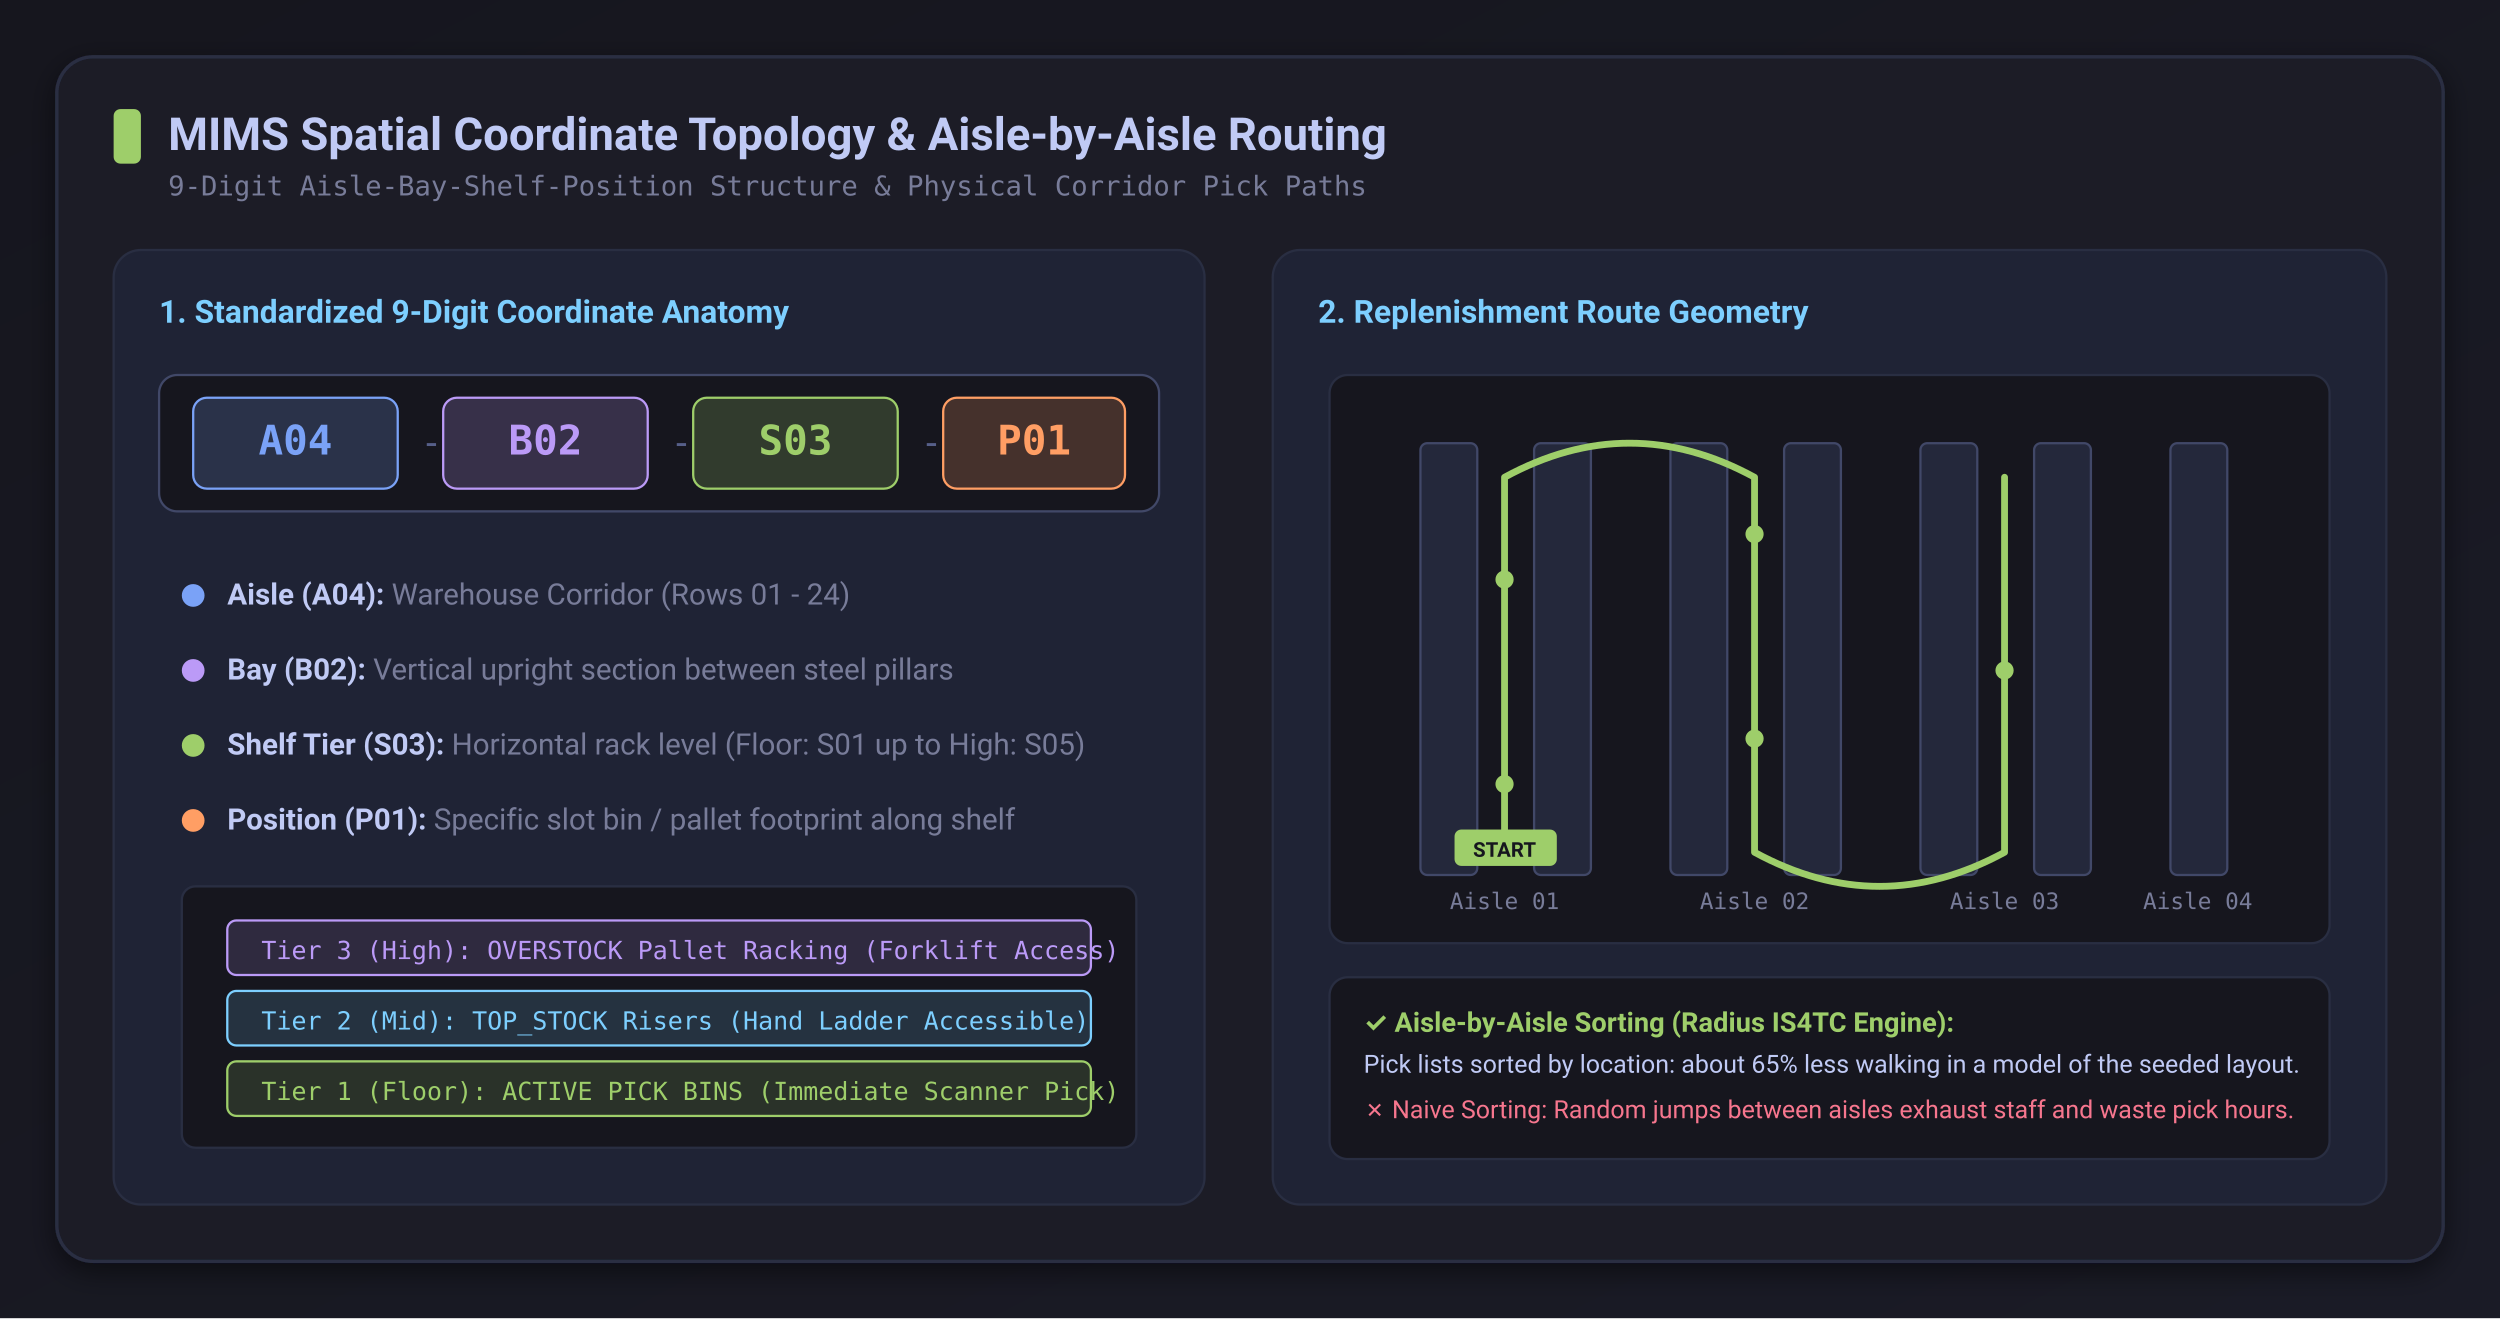
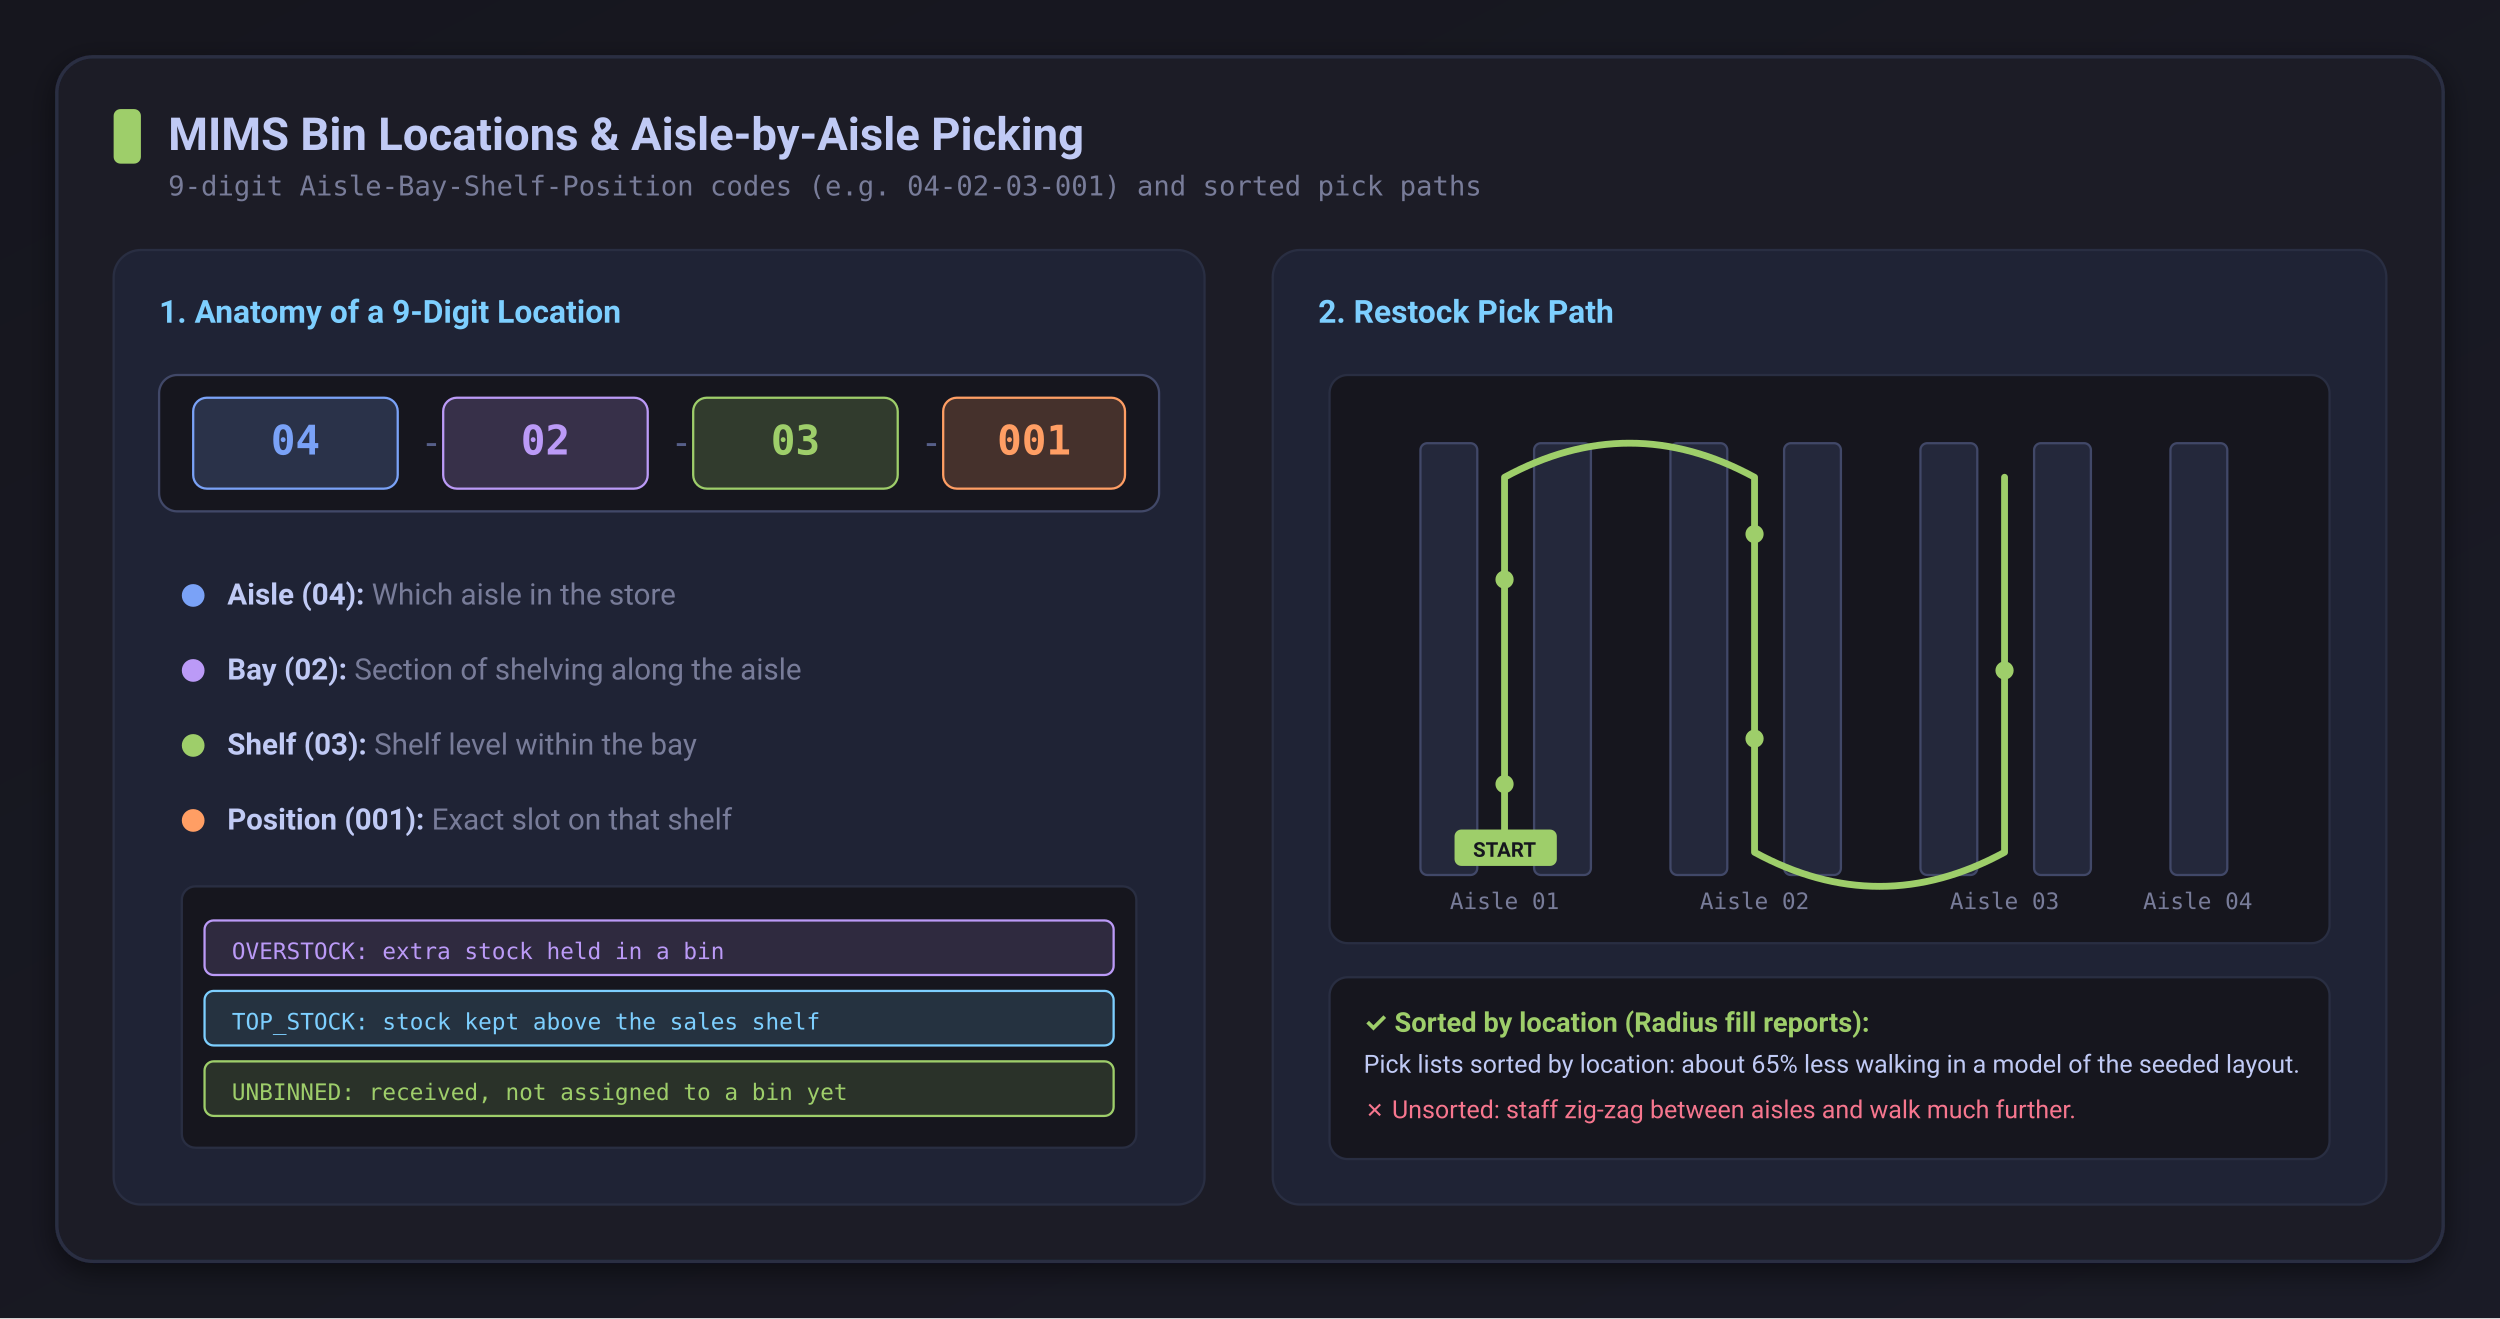
<svg xmlns="http://www.w3.org/2000/svg" viewBox="0 0 1100 580" width="100%" height="100%" style="background-color: #16161e; font-family: -apple-system, BlinkMacSystemFont, 'Segoe UI', Roboto, 'Helvetica Neue', Arial, sans-serif;">
  <defs>
    <linearGradient id="bgGrad" x1="0%" y1="0%" x2="100%" y2="100%">
      <stop offset="0%" stop-color="#16161e" />
      <stop offset="100%" stop-color="#1a1b26" />
    </linearGradient>
    <filter id="cardShadow" x="-5%" y="-5%" width="110%" height="115%">
      <feDropShadow dx="0" dy="4" stdDeviation="6" flood-color="#000000" flood-opacity="0.5" />
    </filter>
  </defs>
  <rect width="1100" height="580" fill="url(#bgGrad)" />
  <rect x="25" y="25" width="1050" height="530" rx="16" fill="#1a1b26" stroke="#292e42" stroke-width="1.5" filter="url(#cardShadow)" />
  <g transform="translate(50, 60)">
    <rect x="0" y="-12" width="12" height="24" rx="3" fill="#9ece6a" />
-     <text x="24" y="6" fill="#c0caf5" font-size="20" font-weight="700">MIMS Spatial Coordinate Topology &amp; Aisle-by-Aisle Routing</text>
-     <text x="24" y="26" fill="#787c99" font-size="12" font-family="monospace">9-Digit Aisle-Bay-Shelf-Position Structure &amp; Physical Corridor Pick Paths</text>
+     <text x="24" y="6" fill="#c0caf5" font-size="20" font-weight="700">MIMS Bin Locations &amp; Aisle-by-Aisle Picking</text>
+     <text x="24" y="26" fill="#787c99" font-size="12" font-family="monospace">9-digit Aisle-Bay-Shelf-Position codes (e.g. 04-02-03-001) and sorted pick paths</text>
  </g>
  <g transform="translate(50, 110)">
    <rect x="0" y="0" width="480" height="420" rx="12" fill="#1f2335" stroke="#292e42" />
-     <text x="20" y="32" fill="#7dcfff" font-size="14" font-weight="700">1. Standardized 9-Digit Coordinate Anatomy</text>
+     <text x="20" y="32" fill="#7dcfff" font-size="14" font-weight="700">1. Anatomy of a 9-Digit Location</text>
    <g transform="translate(20, 55)">
      <rect x="0" y="0" width="440" height="60" rx="8" fill="#16161e" stroke="#414868" />
      <rect x="15" y="10" width="90" height="40" rx="6" fill="#7aa2f7" fill-opacity="0.2" stroke="#7aa2f7" />
-       <text x="60" y="35" fill="#7aa2f7" font-size="18" font-weight="700" font-family="monospace" text-anchor="middle">A04</text>
+       <text x="60" y="35" fill="#7aa2f7" font-size="18" font-weight="700" font-family="monospace" text-anchor="middle">04</text>
      <text x="115" y="35" fill="#565f89" font-size="16" font-family="monospace">-</text>
      <rect x="125" y="10" width="90" height="40" rx="6" fill="#bb9af7" fill-opacity="0.2" stroke="#bb9af7" />
-       <text x="170" y="35" fill="#bb9af7" font-size="18" font-weight="700" font-family="monospace" text-anchor="middle">B02</text>
+       <text x="170" y="35" fill="#bb9af7" font-size="18" font-weight="700" font-family="monospace" text-anchor="middle">02</text>
      <text x="225" y="35" fill="#565f89" font-size="16" font-family="monospace">-</text>
      <rect x="235" y="10" width="90" height="40" rx="6" fill="#9ece6a" fill-opacity="0.2" stroke="#9ece6a" />
-       <text x="280" y="35" fill="#9ece6a" font-size="18" font-weight="700" font-family="monospace" text-anchor="middle">S03</text>
+       <text x="280" y="35" fill="#9ece6a" font-size="18" font-weight="700" font-family="monospace" text-anchor="middle">03</text>
      <text x="335" y="35" fill="#565f89" font-size="16" font-family="monospace">-</text>
      <rect x="345" y="10" width="80" height="40" rx="6" fill="#ff9e64" fill-opacity="0.2" stroke="#ff9e64" />
-       <text x="385" y="35" fill="#ff9e64" font-size="18" font-weight="700" font-family="monospace" text-anchor="middle">P01</text>
+       <text x="385" y="35" fill="#ff9e64" font-size="18" font-weight="700" font-family="monospace" text-anchor="middle">001</text>
    </g>
    <g transform="translate(25, 140)">
      <circle cx="10" cy="12" r="5" fill="#7aa2f7" />
-       <text x="25" y="16" fill="#c0caf5" font-size="13" font-weight="600">Aisle (A04): <tspan fill="#787c99" font-weight="400">Warehouse Corridor (Rows 01 - 24)</tspan>
+       <text x="25" y="16" fill="#c0caf5" font-size="13" font-weight="600">Aisle (04): <tspan fill="#787c99" font-weight="400">Which aisle in the store</tspan>
      </text>
      <circle cx="10" cy="45" r="5" fill="#bb9af7" />
-       <text x="25" y="49" fill="#c0caf5" font-size="13" font-weight="600">Bay (B02): <tspan fill="#787c99" font-weight="400">Vertical upright section between steel pillars</tspan>
+       <text x="25" y="49" fill="#c0caf5" font-size="13" font-weight="600">Bay (02): <tspan fill="#787c99" font-weight="400">Section of shelving along the aisle</tspan>
      </text>
      <circle cx="10" cy="78" r="5" fill="#9ece6a" />
-       <text x="25" y="82" fill="#c0caf5" font-size="13" font-weight="600">Shelf Tier (S03): <tspan fill="#787c99" font-weight="400">Horizontal rack level (Floor: S01 up to High: S05)</tspan>
+       <text x="25" y="82" fill="#c0caf5" font-size="13" font-weight="600">Shelf (03): <tspan fill="#787c99" font-weight="400">Shelf level within the bay</tspan>
      </text>
      <circle cx="10" cy="111" r="5" fill="#ff9e64" />
-       <text x="25" y="115" fill="#c0caf5" font-size="13" font-weight="600">Position (P01): <tspan fill="#787c99" font-weight="400">Specific slot bin / pallet footprint along shelf</tspan>
+       <text x="25" y="115" fill="#c0caf5" font-size="13" font-weight="600">Position (001): <tspan fill="#787c99" font-weight="400">Exact slot on that shelf</tspan>
      </text>
    </g>
    <g transform="translate(30, 280)">
      <rect x="0" y="0" width="420" height="115" rx="6" fill="#16161e" stroke="#292e42" />
-       <rect x="20" y="15" width="380" height="24" rx="4" fill="#bb9af7" fill-opacity="0.15" stroke="#bb9af7" />
-       <text x="35" y="32" fill="#bb9af7" font-size="11" font-family="monospace">Tier 3 (High): OVERSTOCK Pallet Racking (Forklift Access)</text>
-       <rect x="20" y="46" width="380" height="24" rx="4" fill="#7dcfff" fill-opacity="0.15" stroke="#7dcfff" />
-       <text x="35" y="63" fill="#7dcfff" font-size="11" font-family="monospace">Tier 2 (Mid): TOP_STOCK Risers (Hand Ladder Accessible)</text>
-       <rect x="20" y="77" width="380" height="24" rx="4" fill="#9ece6a" fill-opacity="0.15" stroke="#9ece6a" />
-       <text x="35" y="94" fill="#9ece6a" font-size="11" font-family="monospace">Tier 1 (Floor): ACTIVE PICK BINS (Immediate Scanner Pick)</text>
+       <rect x="10" y="15" width="400" height="24" rx="4" fill="#bb9af7" fill-opacity="0.15" stroke="#bb9af7" />
+       <text x="22" y="32" fill="#bb9af7" font-size="10" font-family="monospace">OVERSTOCK: extra stock held in a bin</text>
+       <rect x="10" y="46" width="400" height="24" rx="4" fill="#7dcfff" fill-opacity="0.15" stroke="#7dcfff" />
+       <text x="22" y="63" fill="#7dcfff" font-size="10" font-family="monospace">TOP_STOCK: stock kept above the sales shelf</text>
+       <rect x="10" y="77" width="400" height="24" rx="4" fill="#9ece6a" fill-opacity="0.15" stroke="#9ece6a" />
+       <text x="22" y="94" fill="#9ece6a" font-size="10" font-family="monospace">UNBINNED: received, not assigned to a bin yet</text>
    </g>
  </g>
  <g transform="translate(560, 110)">
    <rect x="0" y="0" width="490" height="420" rx="12" fill="#1f2335" stroke="#292e42" />
-     <text x="20" y="32" fill="#7dcfff" font-size="14" font-weight="700">2. Replenishment Route Geometry</text>
+     <text x="20" y="32" fill="#7dcfff" font-size="14" font-weight="700">2. Restock Pick Path</text>
    <g transform="translate(25, 55)">
      <rect x="0" y="0" width="440" height="250" rx="8" fill="#16161e" stroke="#292e42" />
      <rect x="40" y="30" width="25" height="190" rx="3" fill="#24283b" stroke="#414868" />
      <rect x="90" y="30" width="25" height="190" rx="3" fill="#24283b" stroke="#414868" />
      <text x="77" y="235" fill="#787c99" font-size="10" font-family="monospace" text-anchor="middle">Aisle 01</text>
      <rect x="150" y="30" width="25" height="190" rx="3" fill="#24283b" stroke="#414868" />
      <rect x="200" y="30" width="25" height="190" rx="3" fill="#24283b" stroke="#414868" />
      <text x="187" y="235" fill="#787c99" font-size="10" font-family="monospace" text-anchor="middle">Aisle 02</text>
      <rect x="260" y="30" width="25" height="190" rx="3" fill="#24283b" stroke="#414868" />
      <rect x="310" y="30" width="25" height="190" rx="3" fill="#24283b" stroke="#414868" />
      <text x="297" y="235" fill="#787c99" font-size="10" font-family="monospace" text-anchor="middle">Aisle 03</text>
      <rect x="370" y="30" width="25" height="190" rx="3" fill="#24283b" stroke="#414868" />
      <text x="382" y="235" fill="#787c99" font-size="10" font-family="monospace" text-anchor="middle">Aisle 04</text>
      <path d="M 77 210 L 77 45 Q 132 15 187 45 L 187 210 Q 242 240 297 210 L 297 45" fill="none" stroke="#9ece6a" stroke-width="3" stroke-linecap="round" stroke-linejoin="round" />
      <circle cx="77" cy="180" r="4" fill="#9ece6a" />
      <circle cx="77" cy="90" r="4" fill="#9ece6a" />
      <circle cx="187" cy="70" r="4" fill="#9ece6a" />
      <circle cx="187" cy="160" r="4" fill="#9ece6a" />
      <circle cx="297" cy="130" r="4" fill="#9ece6a" />
      <rect x="55" y="200" width="45" height="16" rx="3" fill="#9ece6a" />
      <text x="77" y="212" fill="#16161e" font-size="9" font-weight="700" text-anchor="middle">START</text>
    </g>
    <g transform="translate(25, 320)">
      <rect x="0" y="0" width="440" height="80" rx="8" fill="#16161e" stroke="#292e42" />
-       <text x="15" y="24" fill="#9ece6a" font-size="12" font-weight="700">✓ Aisle-by-Aisle Sorting (Radius IS4TC Engine):</text>
+       <text x="15" y="24" fill="#9ece6a" font-size="12" font-weight="700">✓ Sorted by location (Radius fill reports):</text>
      <text x="15" y="42" fill="#c0caf5" font-size="11">Pick lists sorted by location: about 65% less walking in a model of the seeded layout.</text>
-       <text x="15" y="62" fill="#f7768e" font-size="11">✗ Naive Sorting: Random jumps between aisles exhaust staff and waste pick hours.</text>
+       <text x="15" y="62" fill="#f7768e" font-size="11">✗ Unsorted: staff zig-zag between aisles and walk much further.</text>
    </g>
  </g>
</svg>
